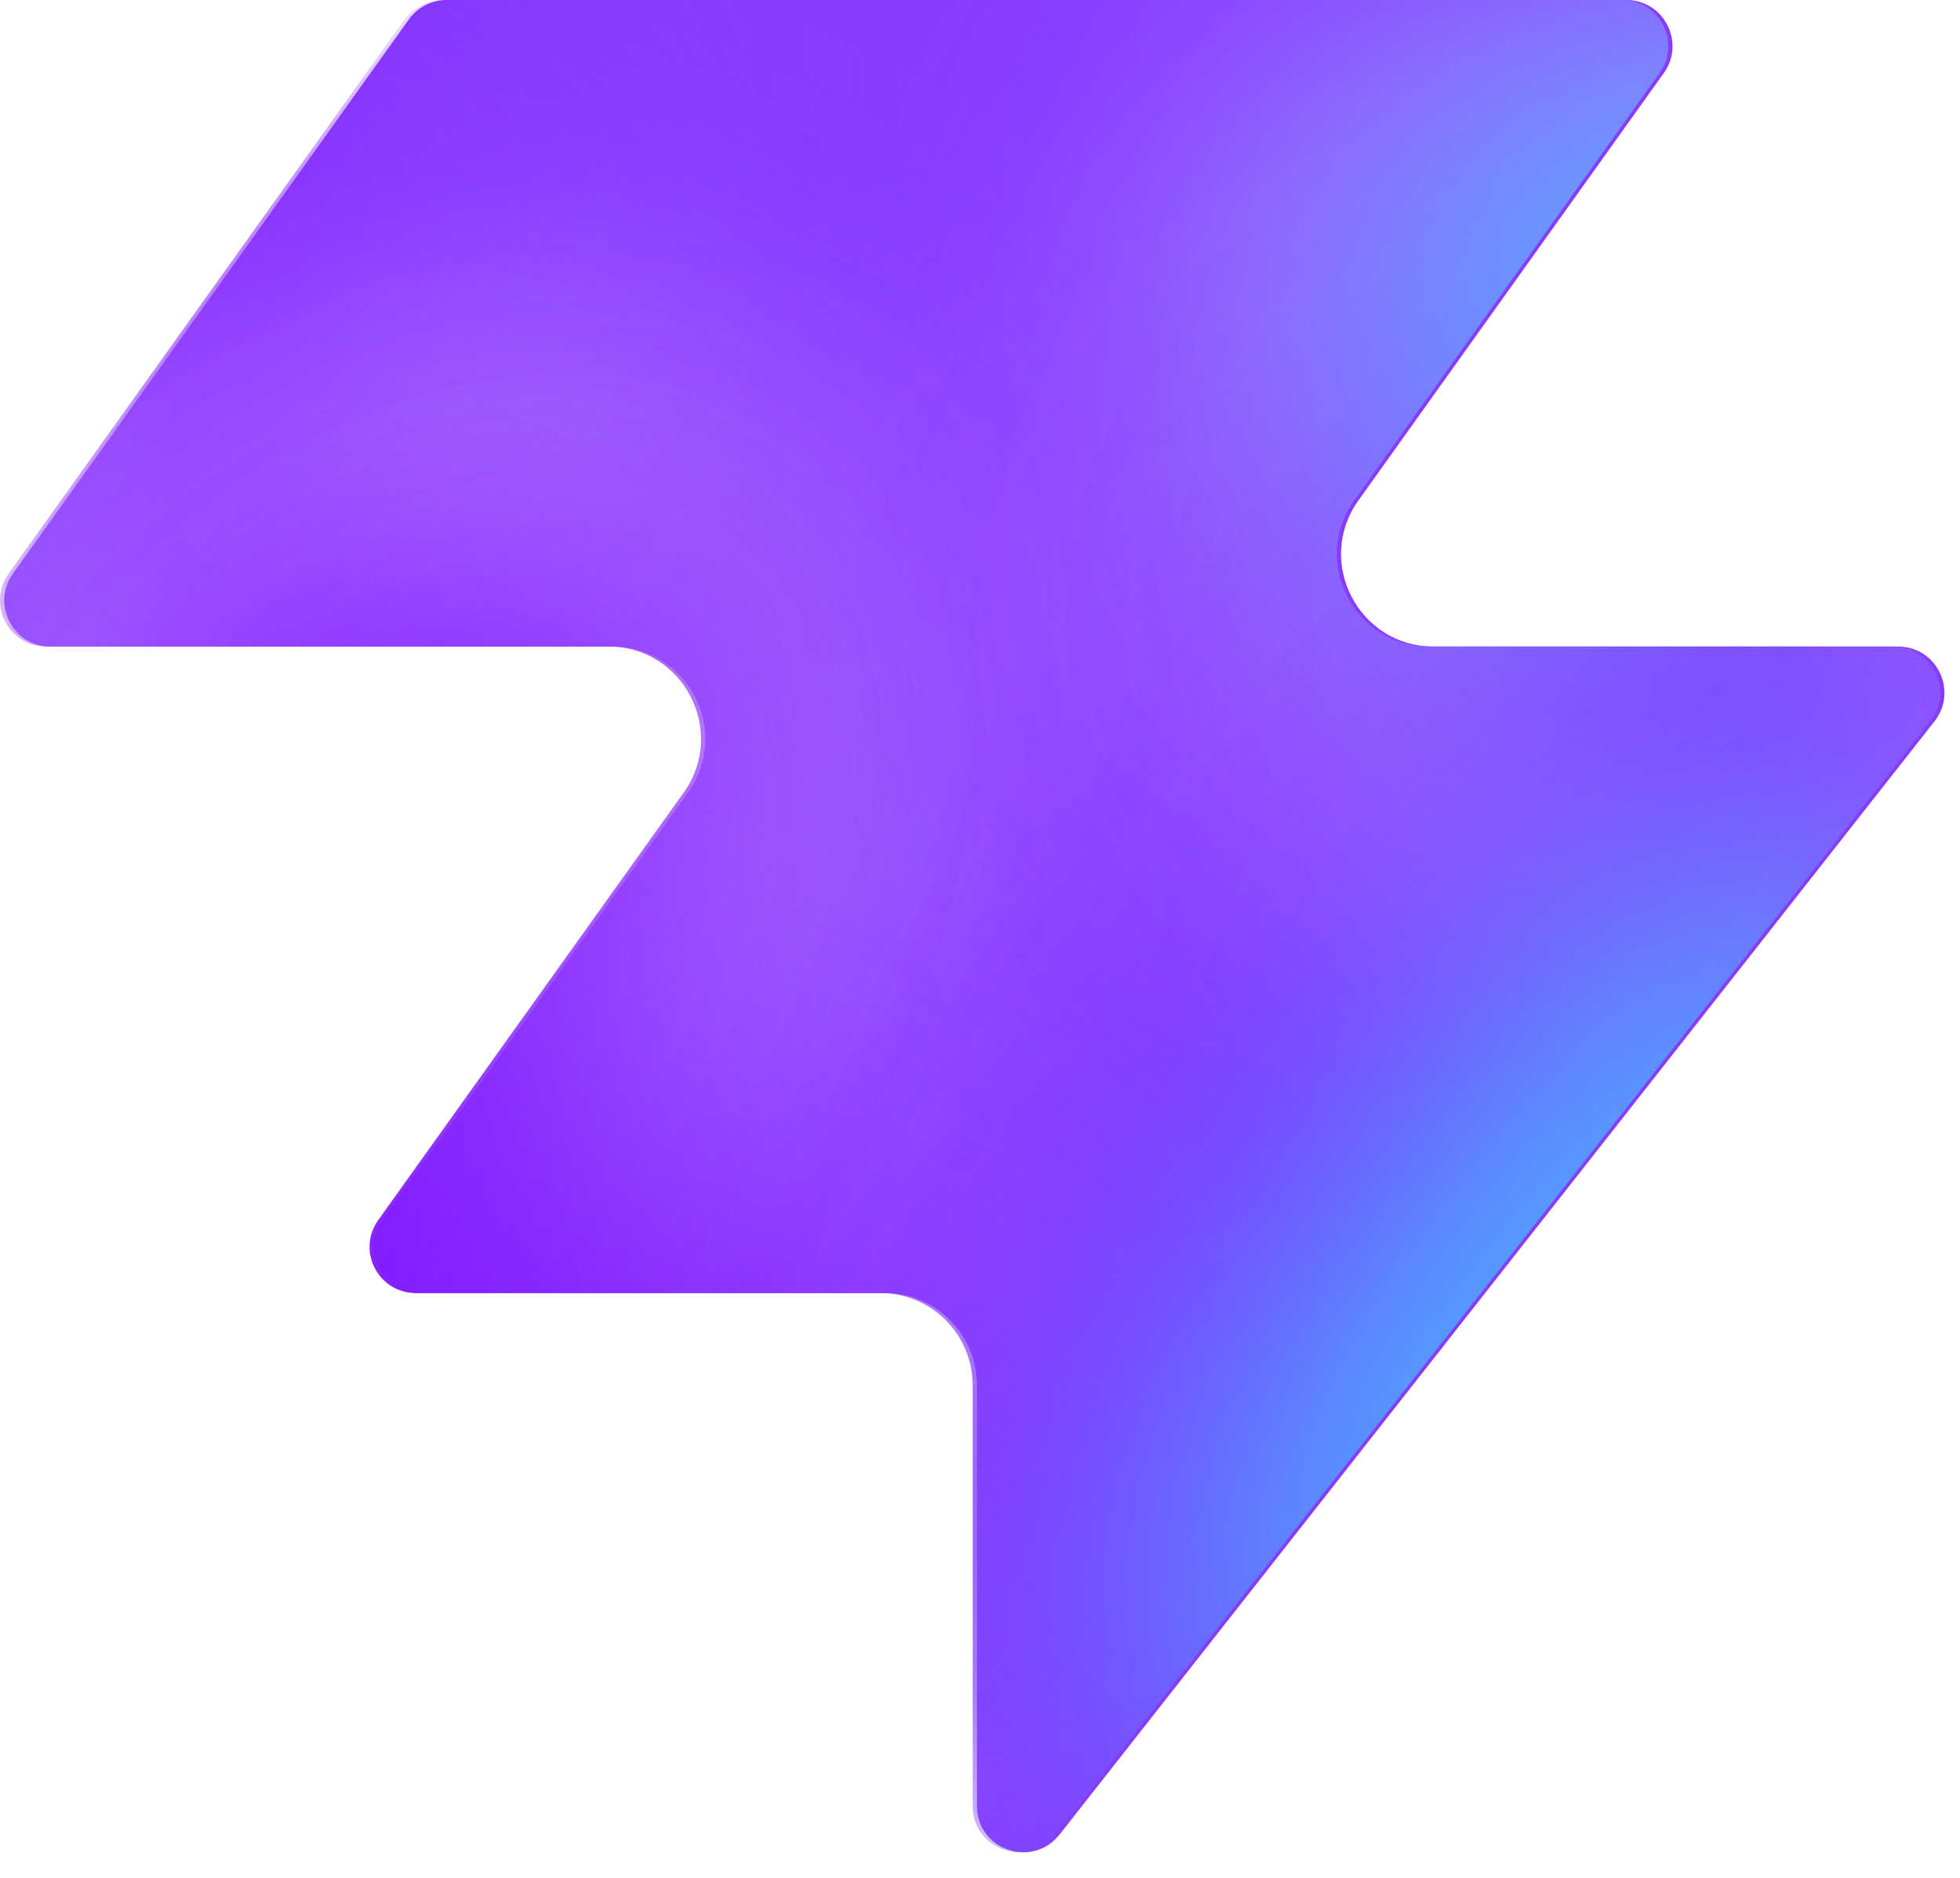
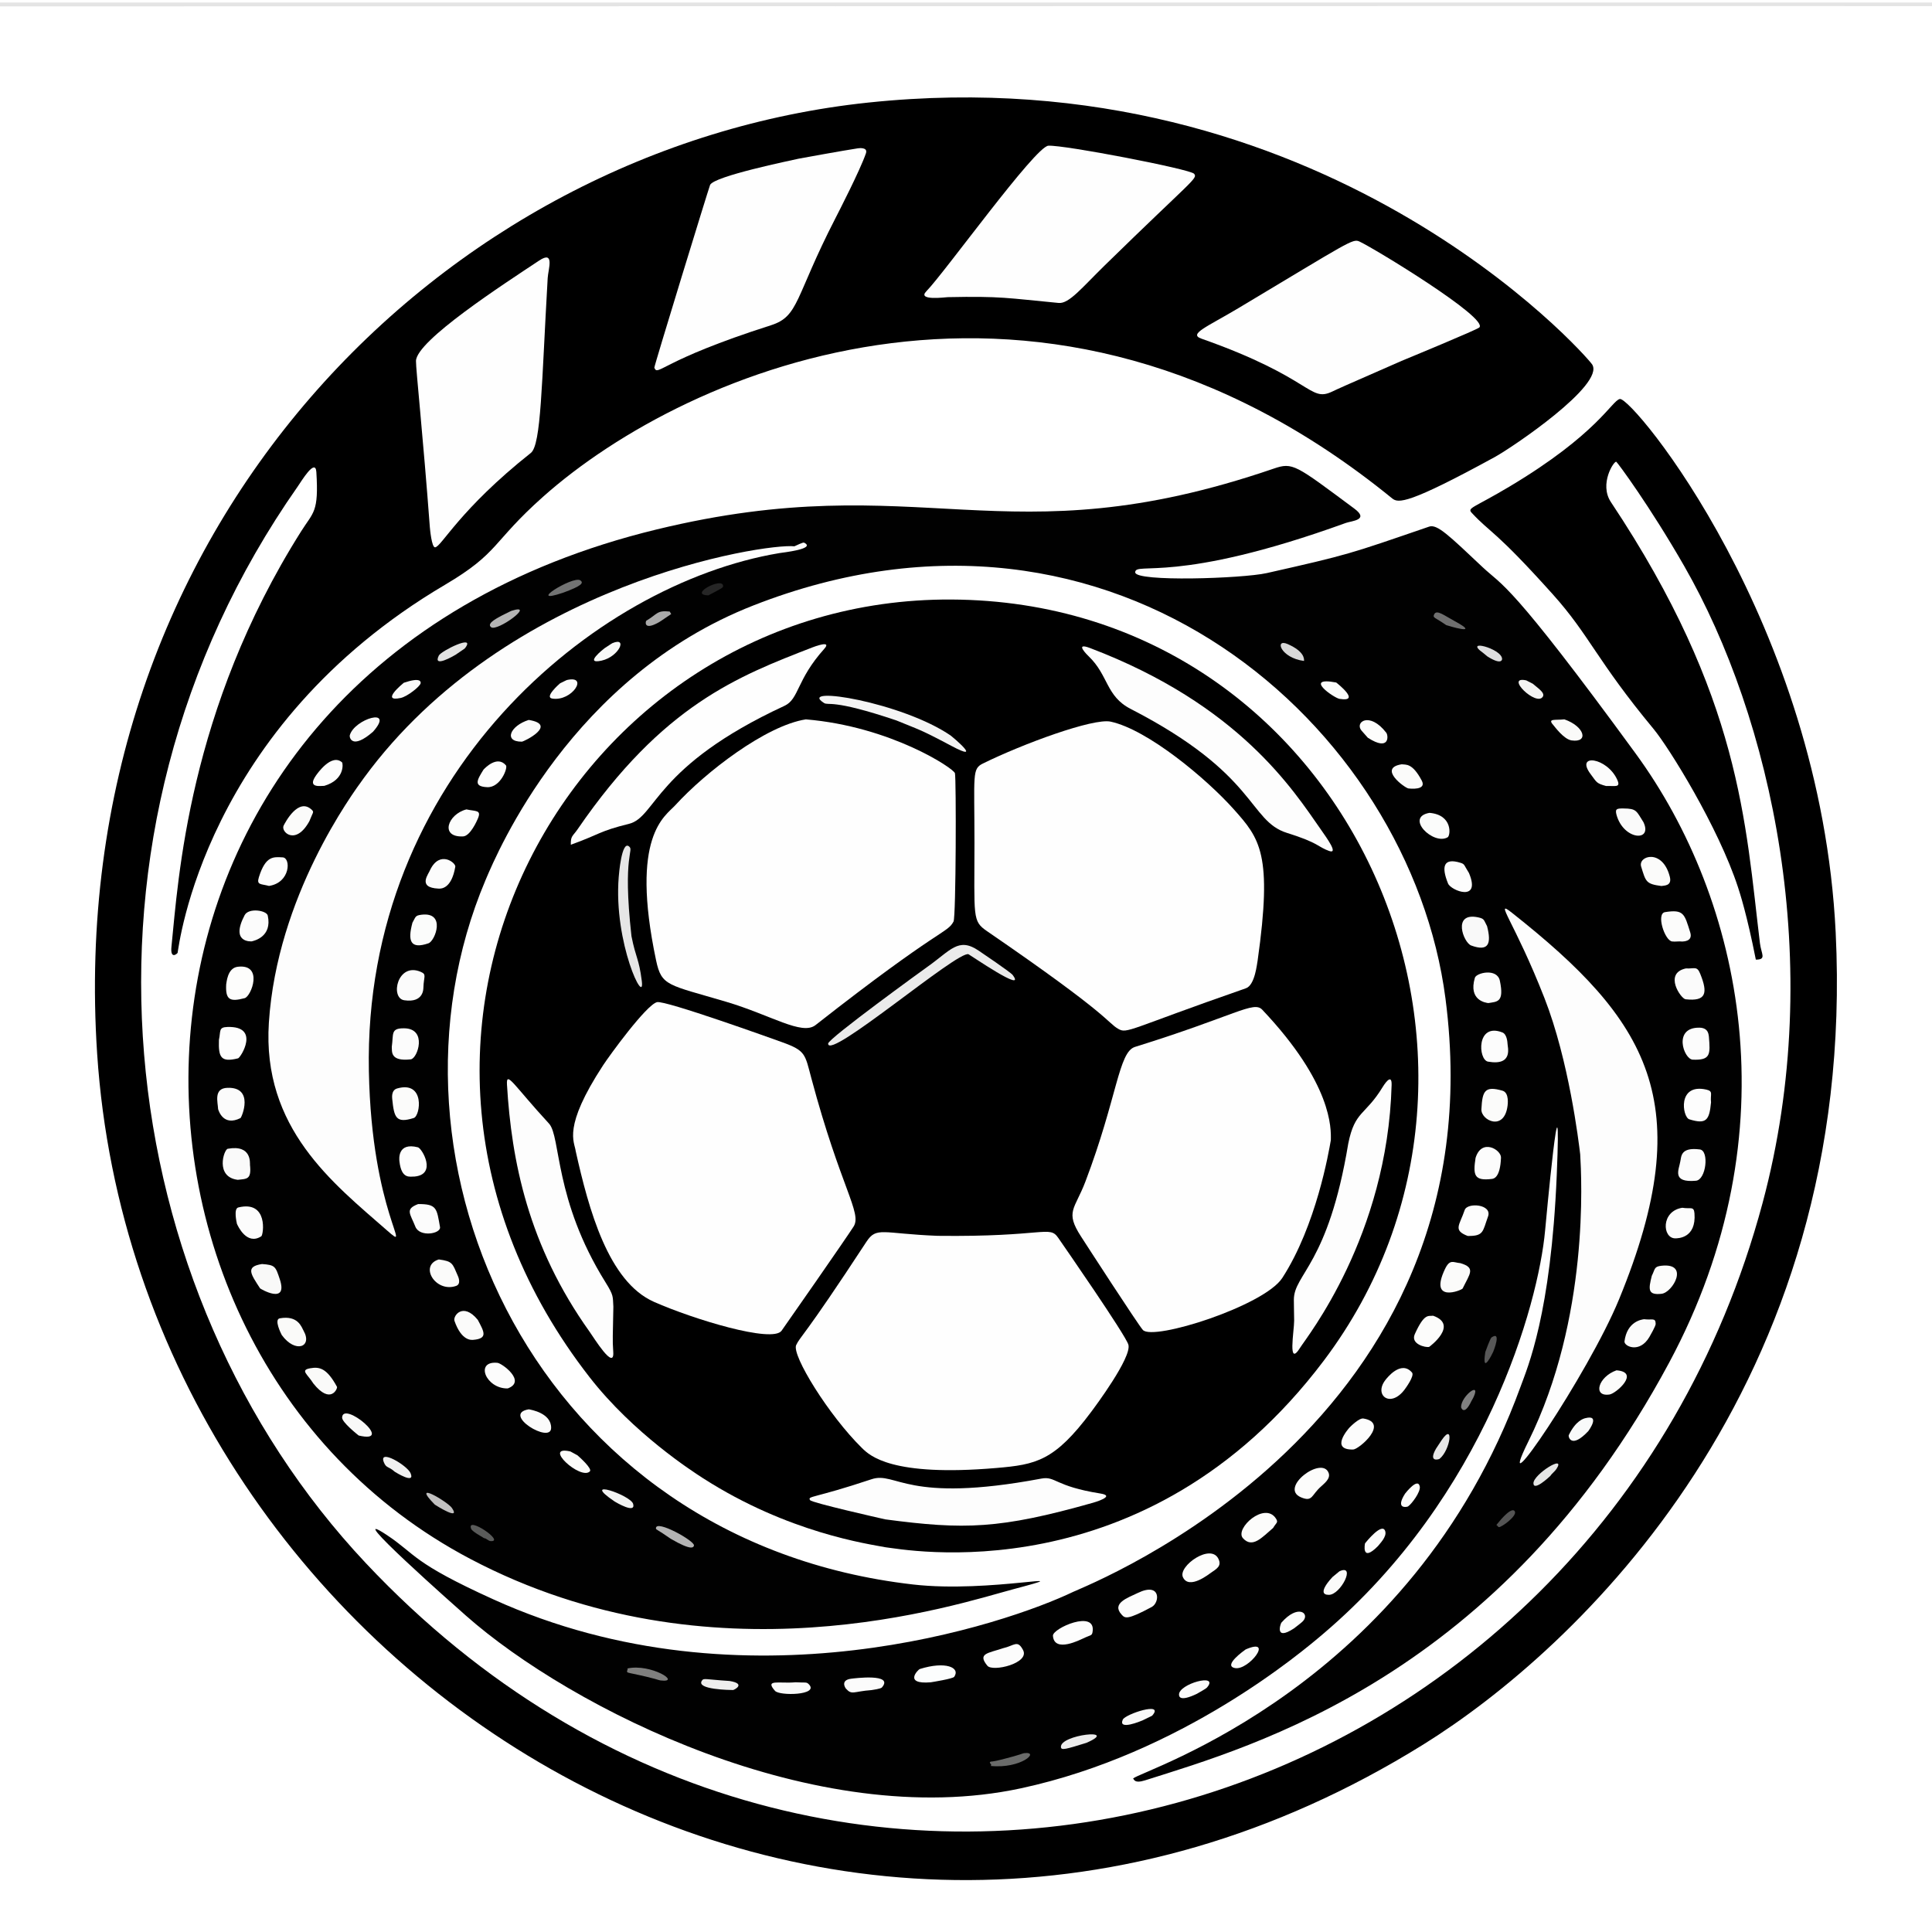
- <svg xmlns="http://www.w3.org/2000/svg" width="48" height="46" fill="none" viewBox="0 0 48 46">
-   <path fill="#863bff" d="M25.946 44.938c-.664.845-2.021.375-2.021-.698V33.937a2.26 2.26 0 0 0-2.262-2.262H10.287c-.92 0-1.456-1.04-.92-1.788l7.48-10.471c1.07-1.497 0-3.578-1.842-3.578H1.237c-.92 0-1.456-1.04-.92-1.788L10.013.474c.214-.297.556-.474.92-.474h28.894c.92 0 1.456 1.04.92 1.788l-7.48 10.471c-1.07 1.498 0 3.579 1.842 3.579h11.377c.943 0 1.473 1.088.89 1.83L25.947 44.94z" style="fill:#863bff;fill:color(display-p3 .525 .23 1);fill-opacity:1" />
-   <mask id="a" width="48" height="46" x="0" y="0" maskUnits="userSpaceOnUse" style="mask-type:alpha">
-     <path fill="#000" d="M25.842 44.938c-.664.844-2.021.375-2.021-.698V33.937a2.26 2.26 0 0 0-2.262-2.262H10.183c-.92 0-1.456-1.04-.92-1.788l7.48-10.471c1.07-1.498 0-3.579-1.842-3.579H1.133c-.92 0-1.456-1.04-.92-1.787L9.91.473c.214-.297.556-.474.92-.474h28.894c.92 0 1.456 1.04.92 1.788l-7.48 10.471c-1.07 1.498 0 3.578 1.842 3.578h11.377c.943 0 1.473 1.088.89 1.832L25.843 44.94z" style="fill:#000;fill-opacity:1" />
-   </mask>
-   <g mask="url(#a)">
-     <g filter="url(#b)">
-       <ellipse cx="5.508" cy="14.704" fill="#ede6ff" rx="5.508" ry="14.704" style="fill:#ede6ff;fill:color(display-p3 .927 .903 1);fill-opacity:1" transform="matrix(.00324 1 1 -.00324 -4.47 31.516)" />
-     </g>
-     <g filter="url(#c)">
-       <ellipse cx="10.399" cy="29.851" fill="#ede6ff" rx="10.399" ry="29.851" style="fill:#ede6ff;fill:color(display-p3 .927 .903 1);fill-opacity:1" transform="matrix(.00324 1 1 -.00324 -39.328 7.883)" />
-     </g>
-     <g filter="url(#d)">
-       <ellipse cx="5.508" cy="30.487" fill="#7e14ff" rx="5.508" ry="30.487" style="fill:#7e14ff;fill:color(display-p3 .492 .077 1);fill-opacity:1" transform="rotate(89.814 -25.913 -14.639)scale(1 -1)" />
-     </g>
-     <g filter="url(#e)">
-       <ellipse cx="5.508" cy="30.599" fill="#7e14ff" rx="5.508" ry="30.599" style="fill:#7e14ff;fill:color(display-p3 .492 .077 1);fill-opacity:1" transform="rotate(89.814 -32.644 -3.334)scale(1 -1)" />
-     </g>
-     <g filter="url(#f)">
-       <ellipse cx="5.508" cy="30.599" fill="#7e14ff" rx="5.508" ry="30.599" style="fill:#7e14ff;fill:color(display-p3 .492 .077 1);fill-opacity:1" transform="matrix(.00324 1 1 -.00324 -34.34 30.47)" />
-     </g>
-     <g filter="url(#g)">
-       <ellipse cx="14.072" cy="22.078" fill="#ede6ff" rx="14.072" ry="22.078" style="fill:#ede6ff;fill:color(display-p3 .927 .903 1);fill-opacity:1" transform="rotate(93.35 24.506 48.493)scale(-1 1)" />
-     </g>
-     <g filter="url(#h)">
-       <ellipse cx="3.47" cy="21.501" fill="#7e14ff" rx="3.47" ry="21.501" style="fill:#7e14ff;fill:color(display-p3 .492 .077 1);fill-opacity:1" transform="rotate(89.009 28.708 47.59)scale(-1 1)" />
-     </g>
-     <g filter="url(#i)">
-       <ellipse cx="3.47" cy="21.501" fill="#7e14ff" rx="3.47" ry="21.501" style="fill:#7e14ff;fill:color(display-p3 .492 .077 1);fill-opacity:1" transform="rotate(89.009 28.708 47.59)scale(-1 1)" />
-     </g>
-     <g filter="url(#j)">
-       <ellipse cx=".387" cy="8.972" fill="#7e14ff" rx="4.407" ry="29.108" style="fill:#7e14ff;fill:color(display-p3 .492 .077 1);fill-opacity:1" transform="rotate(39.51 .387 8.972)" />
-     </g>
-     <g filter="url(#k)">
-       <ellipse cx="47.523" cy="-6.092" fill="#7e14ff" rx="4.407" ry="29.108" style="fill:#7e14ff;fill:color(display-p3 .492 .077 1);fill-opacity:1" transform="rotate(37.892 47.523 -6.092)" />
-     </g>
-     <g filter="url(#l)">
-       <ellipse cx="41.412" cy="6.333" fill="#47bfff" rx="5.971" ry="9.665" style="fill:#47bfff;fill:color(display-p3 .28 .748 1);fill-opacity:1" transform="rotate(37.892 41.412 6.333)" />
-     </g>
-     <g filter="url(#m)">
-       <ellipse cx="-1.879" cy="38.332" fill="#7e14ff" rx="4.407" ry="29.108" style="fill:#7e14ff;fill:color(display-p3 .492 .077 1);fill-opacity:1" transform="rotate(37.892 -1.88 38.332)" />
-     </g>
-     <g filter="url(#n)">
-       <ellipse cx="-1.879" cy="38.332" fill="#7e14ff" rx="4.407" ry="29.108" style="fill:#7e14ff;fill:color(display-p3 .492 .077 1);fill-opacity:1" transform="rotate(37.892 -1.88 38.332)" />
-     </g>
-     <g filter="url(#o)">
-       <ellipse cx="35.651" cy="29.907" fill="#7e14ff" rx="4.407" ry="29.108" style="fill:#7e14ff;fill:color(display-p3 .492 .077 1);fill-opacity:1" transform="rotate(37.892 35.651 29.907)" />
-     </g>
-     <g filter="url(#p)">
-       <ellipse cx="38.418" cy="32.4" fill="#47bfff" rx="5.971" ry="15.297" style="fill:#47bfff;fill:color(display-p3 .28 .748 1);fill-opacity:1" transform="rotate(37.892 38.418 32.4)" />
-     </g>
+ <svg xmlns="http://www.w3.org/2000/svg" width="100%" height="100%" viewBox="0 0 768 768" version="1.1" xml:space="preserve" style="fill-rule:evenodd;clip-rule:evenodd;stroke-linejoin:round;stroke-miterlimit:2;">
+   <g id="Background" transform="matrix(1.376953,0,0,1.376953,-322,1)">
+     <path d="M560.957,512.709C563.779,510.194 641.139,486.493 672.818,399.609C674.853,394.028 681.589,378.686 683.269,338.534C684.863,300.447 680.026,353.242 679.907,354.545C677.962,375.781 662.742,431.103 615.862,470.937C609.883,476.018 575.119,505.557 528.512,515.558C469.35,528.254 398.647,492.456 368.348,465.683C366.394,463.957 331.521,433.141 345.527,442.421C353.987,448.027 352.645,450.275 376.268,460.991C449.071,494.017 524.802,467.889 543.656,458.836C548.196,456.656 667.14,410.591 651.148,287.548C640.958,209.147 555.868,133.119 451.332,174.065C398.888,194.606 377.493,245.137 374.041,253.291C339.547,334.761 388.497,444.235 497.477,456.706C519.782,459.258 548.062,452.295 526.313,458.09C510.1,462.411 439.371,486.092 369.6,449.31C252.839,387.755 254.168,193.181 423.408,152.122C500.001,133.54 523.473,161.298 601.525,134.572C607.114,132.658 607.735,133.422 624.834,146.104C629.292,149.41 624.003,149.657 622.409,150.235C573.2,168.065 561.558,161.277 561.577,164.506C561.593,167.313 592.549,166.299 599.551,164.721C623.401,159.348 623.322,159.237 646.432,151.304C648.755,150.506 652.182,153.886 661.917,163.059C667.567,168.383 669.506,166.784 706.056,216.823C736.89,259.035 751.457,326.011 715.735,392.627C667.057,483.405 595.445,503.397 564.446,513.238C561.237,514.257 561.249,512.892 560.957,512.709Z" style="fill:rgb(1,1,1);" />
+     <path d="M489.456,445.951C484.715,445.026 461.468,441.862 436.806,426.019C433.854,424.123 416.699,413.103 404.053,396.857C327.932,299.067 398.962,171.789 508.501,172.351C623.156,172.94 681.352,305.473 616.003,392.103C564.477,460.409 494.106,446.424 489.456,445.951Z" />
+     <path d="M740.744,276.313C738.19,263.371 736.143,257.096 735.61,255.463C729.911,237.999 715.65,215.057 711.216,209.711C694.745,189.85 692.748,182.676 682.121,170.837C665.326,152.127 664.25,153.277 658.737,147.341C657.346,145.844 659.128,146.009 669.638,139.737C695.067,124.562 699.189,114.899 701.488,114.46C705.065,113.777 759.445,179.115 763.798,268.483C770.208,400.065 688.436,475.738 644.745,502.903C471.753,610.462 273.607,480.688 261.896,303.471C251.847,151.413 362.063,41.765 484.544,28.882C615.725,15.084 691.948,102.05 693.502,104.498C697.219,110.351 670.463,128.439 665.356,131.233C640.426,144.871 637.514,144.588 635.77,143.167C535.391,61.346 432.28,105.619 390.646,142.667C375.708,155.96 378.109,158.776 362.287,168.114C292.56,209.265 285.44,272.926 285.126,274.34C285.082,274.538 282.945,276.486 283.351,272.524C285.332,253.183 288.164,204.337 320.775,152.68C324.344,147.026 325.896,147.214 325.179,135.553C324.921,131.368 320.804,138.291 319.811,139.708C248.959,240.766 265.815,372.232 339.461,450.538C474.094,593.69 694.399,526.622 742.694,346.559C761.309,277.152 745.062,206.27 720.086,162.72C710.168,145.426 700.805,132.768 700.46,132.586C699.814,132.245 695.423,138.989 698.911,144.228C736.491,200.672 737.717,236.903 741.931,271.57C742.314,274.721 743.93,276.307 740.744,276.313Z" />
+     <path d="M466.49,206.95C490.943,208.989 509.138,221.063 509.533,222.491C509.93,223.927 509.852,263.98 509.125,265.322C507.227,268.825 505.439,266.845 469.287,295.207C465.353,298.293 456.437,292.315 443.505,288.483C426.638,283.485 424.843,284.017 423.263,276.551C415.634,240.49 425.901,234.917 428.784,231.754C437.555,222.133 454.975,208.738 466.49,206.95Z" style="fill:rgb(254,254,254);" />
+     <path d="M596.918,276.576C596.733,277.391 596.181,283.662 593.534,284.582C559.517,296.412 559.288,297.84 556.62,296.265C553.37,294.347 554.644,292.674 518.787,268.089C514.49,265.143 515.169,264.203 515.169,242.5C515.17,222.834 514.428,221.261 517.605,219.694C529.151,213.998 549.506,206.524 554.482,207.604C565.249,209.941 582.181,224.116 590.034,232.912C597.591,241.377 601.267,245.81 596.918,276.576Z" style="fill:rgb(254,254,254);" />
+     <path d="M400.043,331.565C399.718,328.843 396.183,324.821 407.945,306.831C409.74,304.087 420.405,289.374 423.527,288.587C425.859,287.999 456.773,299.118 459.627,300.144C466.491,302.613 466.211,303.561 468.096,310.602C476.597,342.346 482.766,349.418 480.28,353.362C478.299,356.505 460.064,382.673 459.464,383.471C456.771,387.051 434.183,380.196 422.666,375.12C409.457,369.298 403.812,348.438 400.043,331.565Z" style="fill:rgb(254,254,254);" />
+     <path d="M504.512,356.048C535.534,356.416 536.756,352.889 539.339,356.613C541.021,359.04 558.781,384.656 559.603,387.464C560.659,391.076 549.964,405.401 548.905,406.819C538.27,421.063 533.003,422.088 521.466,423.074C491.209,425.661 484.925,419.496 482.686,417.299C473.152,407.946 462.331,390.468 463.701,387.58C464.936,384.977 465.78,385.56 483.955,357.799C486.908,353.289 488.444,355.414 504.512,356.048Z" style="fill:rgb(254,254,254);" />
+     <path d="M618.048,328.448C617.479,331.772 613.825,353.096 604.04,368.206C598.821,376.267 566.762,386.456 563.796,383.229C562.406,381.717 547.332,358.41 545.926,356.235C541.242,348.992 544.14,348.442 547.2,340.387C556.422,316.111 556.738,302.994 561.504,301.511C590.532,292.476 595.75,288.127 598.244,290.762C618.483,312.147 618.139,325.044 618.048,328.448Z" style="fill:rgb(254,254,254);" />
+     <path d="M463.186,156.987C465.727,155.789 465.871,155.866 466.088,155.983C469.404,157.766 459.789,158.792 458.857,158.948C405.308,167.911 338.692,223.44 340.34,308.502C341.142,349.885 353.452,361.382 345.529,354.445C330.023,340.87 309.485,324.989 311.471,294.498C313.844,258.059 335.341,228.724 338.926,223.832C380.255,167.435 454.735,156.066 463.186,156.987Z" style="fill:rgb(253,253,253);" />
+     <path d="M690.044,332.536C689.603,328.859 686.792,305.468 679.722,287.41C671.061,265.289 664.94,258.52 670.344,262.793C709.468,293.729 724.649,317.482 701.248,374.4C692.332,396.088 664.151,437.493 675.085,415.385C692.717,379.729 690.425,339.26 690.044,332.536Z" style="fill:rgb(253,253,253);" />
+     <path d="M357.941,151.466C356.006,125.463 353.898,105.816 353.94,103.484C354.046,97.596 379.309,81.265 389.498,74.496C394.081,71.451 392.11,77.006 391.964,79.532C390.187,110.265 390.096,127.657 387.096,130.036C366.509,146.362 361.3,157.138 359.455,157.283C358.465,157.36 357.983,151.945 357.941,151.466Z" style="fill:rgb(254,254,254);" />
+     <path d="M464.415,45.084C465.777,44.835 477.154,42.752 481.461,42.1C481.68,42.067 484.485,41.643 483.832,43.55C482.176,48.382 475.794,60.792 475.037,62.263C463.199,85.283 464.596,90.561 456.399,93.179C424.336,103.419 423.886,108.064 422.746,105.436C422.623,105.152 438.479,53.515 438.844,52.671C439.945,50.122 462.468,45.543 464.415,45.084Z" style="fill:rgb(254,254,254);" />
+     <path d="M507.485,85.06C506.644,85.102 498.54,86.15 501.268,83.373C506.518,78.029 532.679,41.599 536.493,41.342C540.882,41.045 577.485,48.1 578.573,49.438C579.704,50.827 578.278,50.957 552.827,75.841C546.19,82.329 542.475,87.02 539.482,86.735C524.634,85.323 522.859,84.74 507.485,85.06Z" style="fill:rgb(254,254,254);" />
+     <path d="M638.479,103.459C621.39,110.922 620.008,111.577 618.423,112.329C611.743,115.495 612.911,108.396 580.666,97.032C576.866,95.692 582.297,93.658 591.348,88.244C623.416,69.061 624.347,68.1 626.3,68.994C630.452,70.895 663.78,91.162 660.908,93.821C660.182,94.493 640.284,102.713 638.479,103.459Z" style="fill:rgb(254,254,254);" />
+     <path d="M1023.999,1.5C1007.533,0.608 234.583,1.296 8.5,1.095C7.944,1.095 2.016,1.089 1.566,1.554C0.746,2.4 0.857,553.457 1.5,558.999C1.388,558.512 0.112,559.486 0,558.999L0,6.5C0,4.333 -1.027,1.908 -0,0L999.5,0C1022.063,-0 1022.089,-0.441 1023.999,0C1024.486,0.112 1023.512,1.388 1023.999,1.5Z" style="fill:rgb(63,63,63);fill-opacity:0.14;" />
+     <path d="M398.641,243.141C398.577,240.523 399.167,240.764 400.651,238.601C425.196,202.83 446.87,194.513 468.405,186.166C468.66,186.067 474.205,183.917 471.799,186.597C463.713,195.606 464.587,201.064 460.308,203.047C422.733,220.458 423.313,235.177 415.409,237.118C406.734,239.248 407.082,240.115 398.641,243.141Z" style="fill:rgb(254,254,254);" />
+     <path d="M615.158,238.727C617.009,241.389 620.319,245.925 617.533,244.932C614.216,243.75 614.759,242.662 605.428,239.741C594.16,236.213 597.085,222.884 560.271,203.938C553.054,200.224 553.919,194.268 548.112,188.712C547.973,188.579 543.748,184.537 548.514,186.348C591.688,202.758 607.224,227.406 615.158,238.727Z" style="fill:rgb(253,253,253);" />
+     <path d="M410.924,376.512C410.789,385.63 410.627,385.524 410.892,389.585C411.258,395.174 405.21,385.349 404.098,383.793C386.28,358.858 381.521,334.304 380.212,312.438C379.957,308.176 382.159,312.601 392.34,323.64C395.807,327.4 393.746,345.554 408.625,369.417C411.11,373.403 410.721,373.524 410.924,376.512Z" style="fill:rgb(253,253,253);" />
+     <path d="M489.427,437.904C487.679,437.509 468.214,433.113 467.72,432.357C466.901,431.102 468.582,431.941 485.454,426.318C492.617,423.931 495.315,433.482 534.449,426.136C538.675,425.343 538.175,428.317 551.53,430.44C556.192,431.181 549.627,433.039 549.362,433.114C522.454,440.73 512.235,440.926 489.427,437.904Z" style="fill:rgb(253,253,253);" />
+     <path d="M623.077,329.433C624.999,319.843 627.97,321.398 633.037,313.054C633.146,312.875 635.704,308.663 635.6,312.475C634.404,356.217 611.061,385.328 609.23,388.283C605.485,394.328 607.476,383.474 607.462,380.5C607.453,378.498 607.373,376.497 607.376,374.495C607.39,367.014 617.28,364.434 623.077,329.433Z" style="fill:rgb(253,253,253);" />
+     <path d="M501.475,278.467C508.284,273.687 510.466,269.728 516.355,273.7C517.156,274.241 525.578,279.922 526.189,280.729C530.409,286.303 513.895,274.949 513.463,274.764C510.489,273.49 472.907,305.652 472.922,300.548C472.926,299.114 500.71,278.996 501.475,278.467Z" style="fill:rgb(235,235,235);" />
+     <path d="M492.603,207.249C473.648,200.865 473.117,203.124 471.673,202.185C463.806,197.077 494.361,201.99 508.374,211.672C508.565,211.804 518.116,219.72 508.462,214.581C499.203,209.654 499.14,209.953 492.603,207.249Z" style="fill:rgb(244,244,244);" />
+     <path d="M416.152,269.543C417.441,276.041 418.272,275.801 419.13,282.436C420.129,290.166 410.957,271.583 412.464,252.496C412.523,251.749 413.298,241.939 415.414,243.6C417.048,244.882 413.464,245.58 416.152,269.543Z" style="fill:rgb(230,230,230);" />
+     <path d="M297.055,299.456C297.619,296.877 296.904,295.829 299.524,295.751C309.116,295.467 303.306,304.625 302.582,304.807C297.615,306.052 296.871,304.525 297.055,299.456Z" style="fill:rgb(253,253,253);" />
+     <path d="M727.194,298.543C727.618,303.684 727.704,305.395 722.536,305.189C719.936,305.085 716.718,295.806 724.493,295.957C727.252,296.01 727.092,298.257 727.194,298.543Z" style="fill:rgb(252,252,252);" />
+     <path d="M299.15,283.434C299.275,283.029 299.444,278.731 302.487,278.37C309.988,277.48 306.416,286.922 304.481,287.435C300.178,288.577 298.909,287.902 299.15,283.434Z" style="fill:rgb(253,253,252);" />
+     <path d="M302.49,339.878C295.882,339.07 298.479,331.12 299.6,330.916C306.606,329.646 305.969,335.105 306.018,335.555C306.492,339.887 305.058,339.571 302.49,339.878Z" style="fill:rgb(250,250,250);" />
+     <path d="M296.815,319.46C296.725,317.431 295.462,313.461 299.491,313.319C307.341,313.043 303.643,321.87 303.264,322.059C298.355,324.508 296.977,319.992 296.815,319.46Z" style="fill:rgb(251,251,251);" />
+     <path d="M727.812,317.514C727.32,322.663 726.474,323.941 721.534,322.41C719.539,321.792 718.029,311.966 726.411,313.824C728.567,314.302 727.533,315.131 727.812,317.514Z" style="fill:rgb(253,253,253);" />
+     <path d="M718.939,334.578C719.271,333.246 718.904,330.377 724.584,331.109C727.34,331.465 726.387,339.885 723.449,340.145C716.377,340.772 718.548,336.96 718.939,334.578Z" style="fill:rgb(252,252,252);" />
+     <path d="M720.535,278.853C723.079,278.979 723.749,278.067 724.697,280.415C726.946,285.983 726.43,288.429 720.454,287.753C719.108,287.601 714.062,280.258 720.535,278.853Z" style="fill:rgb(251,251,251);" />
+     <path d="M347.079,316.515C347.094,316.369 346.676,314.021 348.501,313.502C356.643,311.182 355.21,321.432 353.308,322.032C348.135,323.664 347.627,321.875 347.079,316.515Z" style="fill:rgb(251,251,250);" />
+     <path d="M346.953,301.515C347.488,297.697 346.583,296.111 350.494,296.136C357.325,296.181 354.41,304.871 352.44,305.096C346.368,305.789 347.065,302.746 346.953,301.515Z" style="fill:rgb(252,252,252);" />
+     <path d="M669.055,300.532C669.049,301.45 670.853,307.055 663.43,305.761C660.544,305.258 660.016,294.376 667.577,297.331C668.99,297.883 669.045,300.477 669.055,300.532Z" style="fill:rgb(252,252,252);" />
+     <path d="M302.253,352.59C302.167,352.219 301.234,348.2 302.642,347.856C311.362,345.721 309.918,355.772 309.285,356.181C305.073,358.903 302.511,353.166 302.253,352.59Z" style="fill:rgb(252,252,252);" />
+     <path d="M659.833,333.557C661.597,327.791 667.26,331.204 667.174,333.479C666.955,339.329 665.047,339.561 664.515,339.625C659.466,340.237 659.055,338.594 659.833,333.557Z" style="fill:rgb(252,252,252);" />
+     <path d="M663.514,288.853C662.858,288.773 657.693,288.14 659.634,281.553C660.063,280.096 666.066,278.684 666.848,282.413C668.159,288.67 666.096,288.425 663.514,288.853Z" style="fill:rgb(252,252,252);" />
+     <path d="M719.48,271.088C718.517,270.96 717.529,271.193 716.566,271.064C714.422,270.778 711.917,263.018 714.528,262.599C719.989,261.724 720.132,263.16 721.799,268.423C722.673,271.184 719.627,271.049 719.48,271.088Z" style="fill:rgb(252,252,251);" />
+     <path d="M669.076,318.471C668.126,326.027 661.35,322.705 661.517,319.5C661.791,314.203 662.502,312.684 667.603,314.147C669.667,314.739 669.072,318.397 669.076,318.471Z" style="fill:rgb(251,251,250);" />
+     <path d="M719.514,347.947C721.868,348.353 722.864,347.408 723.031,349.545C723.595,356.768 718.216,356.775 717.487,356.776C713.72,356.781 713.298,348.914 719.514,347.947Z" style="fill:rgb(252,252,252);" />
+     <path d="M583.398,453.35C583.104,453.522 577.098,458.408 575.345,454.585C573.885,451.401 583.545,444.585 585.659,449.422C586.518,451.385 585.177,452.128 583.398,453.35Z" style="fill:rgb(253,253,252);" />
+     <path d="M657.562,356.085C653.235,354.419 655.217,352.999 656.696,348.594C657.449,346.351 664.718,346.906 663.429,350.475C661.851,354.842 662.228,356.143 657.562,356.085Z" style="fill:rgb(253,253,253);" />
+     <path d="M562.311,459.153C569.004,455.913 568.75,461.904 566.343,463.196C559.134,467.067 558.626,466.461 557.639,465.382C554.658,462.118 559.463,460.524 562.311,459.153Z" style="fill:rgb(252,252,252);" />
+     <path d="M306.494,271.038C306.427,271.03 300.246,271.556 304.47,263.481C305.627,261.269 310.821,262.083 311.151,263.599C312.485,269.727 307.18,270.888 306.494,271.038Z" style="fill:rgb(252,252,252);" />
+     <path d="M353.524,338.932C352.287,338.881 349.771,339.86 349.162,334.545C349.101,334.012 348.523,328.968 354.502,330.492C355.688,330.794 360.056,338.331 353.524,338.932Z" style="fill:rgb(253,253,253);" />
+     <path d="M356.082,284.426C356.053,284.513 356.292,288.874 350.568,288.043C346.361,287.432 348.602,276.929 355.338,279.847C357.096,280.608 356.167,281.174 356.082,284.426Z" style="fill:rgb(251,251,251);" />
+     <path d="M354.549,346.881C359.995,346.825 359.932,348.168 360.872,353.498C361.218,355.458 355,356.537 353.76,353.4C352.265,349.62 350.698,348.361 354.549,346.881Z" style="fill:rgb(252,252,252);" />
+     <path d="M601.389,440.381C598.237,443.059 595.431,446.389 592.684,443.347C590.204,440.601 598.977,432.628 602.21,437.673C602.973,438.862 602.268,438.865 601.389,440.381Z" style="fill:rgb(252,252,251);" />
+     <path d="M655.431,363.93C659.968,365.261 658.194,366.956 656.1,371.257C655.866,371.737 646.279,375.647 650.97,365.71C652.428,362.621 653.378,363.765 655.431,363.93Z" style="fill:rgb(251,251,250);" />
+     <path d="M663.152,266.645C664.494,271.806 663.532,274.054 658.567,272.232C656.33,271.411 653.009,262.509 660.572,264.103C662.472,264.504 662.192,264.908 663.152,266.645Z" style="fill:rgb(249,249,249);" />
+     <path d="M352.916,265.653C353.889,263.977 353.637,263.587 355.485,263.352C362.676,262.44 359.5,270.923 357.539,271.599C352.35,273.386 351.482,270.987 352.916,265.653Z" style="fill:rgb(251,252,251);" />
+     <path d="M623.415,411.42C623.686,411.145 626.207,408.582 627.451,408.787C635.078,410.044 626.159,417.699 624.505,417.738C617.714,417.895 623.077,411.805 623.415,411.42Z" style="fill:rgb(252,252,252);" />
+     <path d="M615.33,428.316C612.37,430.866 612.852,432.959 609.472,431.554C602.923,428.832 615.572,419.351 617.432,424.536C618.042,426.237 615.913,427.71 615.33,428.316Z" style="fill:rgb(252,252,251);" />
+     <path d="M647.582,379.115C655.075,381.757 646.509,388.091 646.434,388.111C645.434,388.379 640.982,387.318 642.298,384.412C645.061,378.304 646.177,379.299 647.582,379.115Z" style="fill:rgb(252,252,251);" />
+     <path d="M546.432,472.334C545.971,472.506 538.177,476.629 537.826,471.509C537.678,469.349 550.401,463.747 549.259,470.434C549.064,471.578 548.69,471.231 546.432,472.334Z" style="fill:rgb(253,253,253);" />
+     <path d="M639.368,400.398C635.314,405.866 630.403,402.111 633.778,397.702C634.168,397.193 638.293,391.802 641.485,395.512C642.288,396.446 639.622,400.055 639.368,400.398Z" style="fill:rgb(252,252,252);" />
+     <path d="M657.93,251.309C661.526,259.855 652.717,256.387 651.886,254.333C649.917,249.461 650.524,246.793 655.542,248.374C656.761,248.758 656.495,249.061 657.93,251.309Z" style="fill:rgb(253,253,253);" />
+     <path d="M358.068,250.321C360.876,244.675 365.477,248.393 365.292,249.482C364.192,255.966 361.126,255.838 360.49,255.811C354.107,255.545 357.691,251.5 358.068,250.321Z" style="fill:rgb(252,252,252);" />
+     <path d="M523.383,475.11C526.74,474.34 527.587,472.574 529.199,475.633C531.21,479.45 520.424,482.015 518.901,480.164C515.975,476.607 519.019,476.576 523.383,475.11Z" style="fill:rgb(252,252,252);" />
+     <path d="M309.489,364.19C313.29,364.45 313.394,364.917 314.59,368.47C317.175,376.148 309.024,371.353 308.932,371.212C306.262,367.103 304.622,364.926 309.489,364.19Z" style="fill:rgb(249,249,248);" />
+     <path d="M713.473,255.057C709.002,254.468 708.984,253.817 707.636,249.456C706.662,246.303 713.836,244.161 715.915,252.396C716.609,255.146 714.135,254.898 713.473,255.057Z" style="fill:rgb(251,251,250);" />
+     <path d="M311.509,255.034C309.122,254.398 307.867,254.834 308.586,252.521C310.543,246.222 312.886,246.664 315.464,246.791C317.845,246.909 317.746,254.085 311.509,255.034Z" style="fill:rgb(253,253,253);" />
+     <path d="M710.715,367.581C711.723,365.572 711.319,364.919 713.529,364.681C721.685,363.803 716.747,372.434 713.527,372.784C709.5,373.221 709.726,371.487 710.715,367.581Z" style="fill:rgb(252,252,251);" />
+     <path d="M360.534,362.867C364.569,363.402 364.461,364.007 366.06,367.686C366.152,367.898 367.057,369.981 365.507,370.516C359.607,372.552 354.737,364.619 360.534,362.867Z" style="fill:rgb(251,251,250);" />
+     <path d="M371.791,380.318C373.626,383.777 374.77,385.706 370.481,386.077C369.867,386.13 367.07,386.371 365.054,380.608C364.551,379.17 367.516,375.076 371.791,380.318Z" style="fill:rgb(251,251,250);" />
+     <path d="M708.497,380.119C710.835,380.429 711.8,379.576 711.831,381.484C711.841,382.11 710.198,384.937 710.031,385.224C707.187,390.118 702.645,387.912 702.824,386.515C703.564,380.741 707.819,380.205 708.497,380.119Z" style="fill:rgb(251,251,251);" />
+     <path d="M368.504,232.941C371.258,233.547 372.893,233.041 371.803,235.597C371.593,236.09 369.649,240.651 367.521,240.743C360.716,241.039 363.135,234.307 368.504,232.941Z" style="fill:rgb(252,253,252);" />
+     <path d="M315.187,384.673C315.011,384.328 312.88,380.176 314.622,379.863C319.916,378.911 320.916,382.422 321.514,383.492C324.119,388.151 319.098,390.067 315.187,384.673Z" style="fill:rgb(250,250,249);" />
+     <path d="M646.526,233.938C653.298,234.516 652.614,240.495 651.78,240.988C647.685,243.413 639.282,235.204 646.526,233.938Z" style="fill:rgb(251,252,251);" />
+     <path d="M502.562,484.94C494.494,485.611 498.977,481.237 499.358,481.116C506.839,478.751 511.188,480.694 509.318,483.362C508.929,483.917 503.11,484.852 502.562,484.94Z" style="fill:rgb(252,253,253);" />
+     <path d="M708.296,236.617C711.064,242.413 702.532,241.83 700.521,234.495C700.031,232.706 700.722,232.663 702.515,232.671C706.351,232.686 706.243,233.389 708.296,236.617Z" style="fill:rgb(250,250,250);" />
+     <path d="M323.176,236.316C319.213,243.58 314.821,239.409 315.737,237.606C316.076,236.94 320.013,229.196 323.944,233.143C324.559,233.761 324.141,233.843 323.176,236.316Z" style="fill:rgb(251,251,250);" />
+     <path d="M380.43,400.105C374.117,400.242 370.79,392.048 377.477,392.713C378.744,392.839 385.931,398.061 380.43,400.105Z" style="fill:rgb(252,252,252);" />
+     <path d="M638.516,219.918C639.714,220.093 641.549,219.449 644.288,224.598C645.843,227.521 640.812,226.936 640.457,226.895C639.459,226.779 631.491,221.003 638.516,219.918Z" style="fill:rgb(251,251,250);" />
+     <path d="M697.518,226.19C694.638,225.409 694.836,225.114 693.083,222.8C688.413,216.638 697.87,217.897 700.757,224.427C701.8,226.785 700.05,226.078 697.518,226.19Z" style="fill:rgb(252,252,252);" />
+     <path d="M373.435,221.457C373.795,221.071 377.379,217.233 379.914,220.225C380.516,220.936 378.325,226.704 374.499,226.525C370.354,226.331 371.648,224.365 373.435,221.457Z" style="fill:rgb(253,253,253);" />
+     <path d="M324.294,398.65C322.653,395.993 320.372,394.812 323.419,394.28C325.994,393.831 328.144,394.119 331.141,399.648C331.359,400.051 329.343,404.975 324.294,398.65Z" style="fill:rgb(250,250,249);" />
+     <path d="M327.477,226.142C326.561,226.107 322.455,226.931 325.034,223.209C325.42,222.651 329.568,216.664 332.602,219.37C332.866,219.607 333.455,224.371 327.477,226.142Z" style="fill:rgb(253,253,253);" />
+     <path d="M485.478,487.187C480.199,487.57 479.821,488.701 478.099,486.806C477.747,486.418 476.517,484.304 479.555,483.907C480.288,483.812 492.085,482.272 488.437,486.443C488.11,486.816 485.72,487.153 485.478,487.187Z" style="fill:rgb(251,251,251);" />
+     <path d="M700.514,394.874C707.455,395.401 700.406,401.552 698.547,401.846C693.568,402.634 695.189,396.758 700.514,394.874Z" style="fill:rgb(252,252,251);" />
+     <path d="M386.491,406.134C387.155,406.245 393.027,407.225 392.957,411.524C392.88,416.262 378.486,407.488 386.491,406.134Z" style="fill:rgb(251,251,251);" />
+     <path d="M386.481,207.114C395.011,208.48 385.103,213.385 384.497,213.388C379.154,213.416 381.108,208.809 386.481,207.114Z" style="fill:rgb(252,252,252);" />
+     <path d="M628.737,212.259C628.145,211.559 627.506,210.9 626.914,210.201C624.84,207.754 629.23,204.56 634.061,210.815C634.678,211.614 635.089,216.334 628.737,212.259Z" style="fill:rgb(253,253,252);" />
+     <path d="M685.473,206.945C691.354,208.989 692.583,213.749 687.552,213.026C685.294,212.702 682.596,208.942 682.276,208.589C680.483,206.613 682.821,207.24 685.473,206.945Z" style="fill:rgb(250,250,249);" />
+     <path d="M341.531,210.529C335.392,215.845 334.683,212.089 334.824,211.564C336.099,206.84 347.994,203.243 341.531,210.529Z" style="fill:rgb(250,250,250);" />
+     <path d="M337.398,413.694C336.956,413.343 332.562,409.856 332.615,408.512C332.81,403.464 348.131,416.255 337.398,413.694Z" style="fill:rgb(249,249,248);" />
+     <path d="M463.503,484.934C466.482,485.121 466.638,484.73 467.419,485.573C470.3,488.683 458.916,488.915 457.593,487.418C454.499,483.918 458.795,485.374 463.503,484.934Z" style="fill:rgb(249,250,250);" />
+     <path d="M400.568,419.416C400.92,419.725 404.937,423.252 404.134,424.056C401.474,426.719 390.22,416.382 398.537,418.307C398.537,418.307 400.406,419.327 400.568,419.416Z" style="fill:rgb(252,252,250);" />
+     <path d="M395.532,196.544C397.37,195.657 397.345,195.625 397.517,195.586C403.895,194.123 399.012,201.862 393.279,200.946C390.926,200.57 395.234,196.805 395.532,196.544Z" style="fill:rgb(251,251,251);" />
+     <path d="M607.408,469.38C601.689,473.131 603.562,467.969 603.773,467.729C608.533,462.304 611.968,464.986 610.102,467.17C609.921,467.382 609.677,467.666 607.408,469.38Z" style="fill:rgb(252,253,252);" />
+     <path d="M593.469,475.448C601.8,471.839 594.334,481.571 590.393,480.835C586.783,480.16 593.063,475.734 593.469,475.448Z" style="fill:rgb(251,252,251);" />
+     <path d="M692.39,412.412C687.417,417.702 686.539,414.002 686.74,413.586C688.769,409.386 691.007,408.818 691.539,408.683C695.921,407.572 692.57,412.164 692.39,412.412Z" style="fill:rgb(249,250,250);" />
+     <path d="M618.538,454.54C620.477,452.972 620.435,452.933 620.632,452.847C625.35,450.775 620.905,459.68 617.491,459.695C613.619,459.712 618.248,454.845 618.538,454.54Z" style="fill:rgb(251,251,250);" />
+     <path d="M579.367,488.27C574.333,490.684 574.244,488.946 574.223,488.535C574.062,485.388 585.877,482.185 582.348,486.388C582.167,486.604 582.042,486.753 579.367,488.27Z" style="fill:rgb(251,251,251);" />
+     <path d="M619.596,196.306C619.9,196.544 626.933,202.063 620.57,201.033C618.941,200.769 609.925,194.5 619.596,196.306Z" style="fill:rgb(251,252,251);" />
+     <path d="M350.426,196.38C355.276,194.741 355.318,196.089 355.29,196.477C355.224,197.382 351.432,200.367 349.539,200.769C343.503,202.053 350.149,196.607 350.426,196.38Z" style="fill:rgb(251,251,251);" />
+     <path d="M444.493,484.562C449.424,485.378 445.709,487.174 445.486,487.172C444.733,487.165 434.73,487.077 436.471,484.478C437.033,483.639 437.293,484.099 444.493,484.562Z" style="fill:rgb(239,239,238);" />
+     <path d="M427.493,443.513C423.493,440.706 423.23,440.927 423.213,440.509C423.097,437.792 434.503,444.159 434.193,445.452C434.063,445.995 433.575,447.053 427.493,443.513Z" style="fill:rgb(180,180,180);" />
+     <path d="M563.69,495.941C563.269,496.118 556.564,498.942 557.984,495.725C558.695,494.116 570.099,490.378 566.521,494.517C566.355,494.709 566.311,494.623 563.69,495.941Z" style="fill:rgb(249,249,249);" />
+     <path d="M631.647,445.629C626.761,450.537 627.894,444.854 627.934,444.804C628.274,444.382 632.94,438.574 633.763,441.345C634.236,442.937 632.218,444.873 631.647,445.629Z" style="fill:rgb(252,252,252);" />
+     <path d="M414.973,480.952C421.73,479.441 430.848,485.185 424.509,484.402C423.785,484.313 423.889,483.993 415.648,482.268C415.012,482.135 414.973,482.059 414.946,482.006C414.667,481.463 415.235,481.464 414.973,480.952Z" style="fill:rgb(127,127,126);" />
+     <path d="M547.478,502.423C541.416,504.311 540.238,504.621 540.135,503.669C539.739,500.024 557.338,498.154 547.478,502.423Z" style="fill:rgb(236,236,236);" />
+     <path d="M347.796,424.147C345.992,422.511 345.369,423.202 344.656,421.403C343.054,417.359 351.385,422.298 352.366,424.549C353.832,427.914 348.107,424.342 347.796,424.147Z" style="fill:rgb(240,240,240);" />
+     <path d="M519.818,509.08C520.508,508.695 519.141,508.234 519.787,507.873C520.029,507.738 520.033,508.004 523.186,507.197C529.032,505.7 528.964,505.468 529.484,505.403C534.289,504.798 528.544,510.003 519.818,509.08Z" style="fill:rgb(106,107,106);" />
+     <path d="M411.312,432.762C400.974,425.792 415.945,430.877 416.636,433.443C417.439,436.427 411.68,432.982 411.312,432.762Z" style="fill:rgb(242,243,242);" />
+     <path d="M639.475,430.482C639.708,430.184 643.207,425.716 643.727,428.419C644.021,429.948 641.396,433.473 640.324,434.176C640.071,434.342 636.545,435.101 639.475,430.482Z" style="fill:rgb(253,253,252);" />
+     <path d="M408.412,186.387C410.481,185.048 410.451,185.023 410.647,184.941C415.167,183.042 412.544,188.885 407.495,189.998C402.258,191.151 408.176,186.569 408.412,186.387Z" style="fill:rgb(248,249,248);" />
+     <path d="M676.371,196.67C677.695,197.85 679.924,199.222 679.276,200.359C677.503,203.472 668.048,194.29 674.469,195.695C674.469,195.695 676.219,196.592 676.371,196.67Z" style="fill:rgb(243,243,242);" />
+     <path d="M365.357,188.309C365.025,188.506 358.659,192.281 360.535,188.525C361.199,187.194 371.189,182.252 368.178,186.289C368.012,186.511 367.986,186.547 365.357,188.309Z" style="fill:rgb(227,227,226);" />
+     <path d="M681.383,425.393C681.075,425.682 676.599,429.883 676.544,427.498C676.484,424.91 686.099,418.925 683.181,423.357C682.683,424.113 681.881,424.637 681.383,425.393Z" style="fill:rgb(229,230,229);" />
+     <path d="M378.737,176.966C381.315,175.708 381.285,175.683 381.521,175.607C388.808,173.283 377.365,181.746 375.612,180.336C374.119,179.136 378.073,177.397 378.737,176.966Z" style="fill:rgb(180,180,180);" />
+     <path d="M610.31,190.088C603.493,189.201 601.72,183.501 605.597,185.212C610.5,187.376 610.348,189.547 610.31,190.088Z" style="fill:rgb(216,216,216);" />
+     <path d="M648.433,417.463C649.278,416.184 649.209,416.251 650.035,415.041C653.645,409.747 652.592,417.849 649.445,420.424C649.251,420.583 646.072,421.559 648.433,417.463Z" style="fill:rgb(232,232,232);" />
+     <path d="M396.444,170.374C385.295,174.138 399.246,165.445 401.336,166.795C402.515,167.557 401.697,168.452 396.444,170.374Z" style="fill:rgb(114,115,115);" />
+     <path d="M359.382,433.654C352.162,426.313 363.108,432.836 364.321,434.614C366.96,438.482 359.722,433.87 359.382,433.654Z" style="fill:rgb(194,193,193);" />
+     <path d="M663.26,188.789C662.853,188.501 662.513,188.125 662.106,187.837C656.03,183.535 667.421,186.466 667.493,189.5C667.501,189.843 667.184,191.268 663.26,188.789Z" style="fill:rgb(222,222,223);" />
+     <path d="M427.19,175.821L427.618,176.543C424.439,178.676 424.509,178.714 423.394,179.276C419.605,181.187 420.229,178.579 420.441,178.456C423.71,176.551 423.4,175.422 427.19,175.821Z" style="fill:rgb(170,170,170);" />
+     <path d="M651.355,179.736C648.16,177.491 647.354,177.702 647.9,176.598C648.603,175.177 650.865,177.001 653.54,178.438C662.126,183.05 651.537,179.826 651.355,179.736Z" style="fill:rgb(111,111,111);" />
+     <path d="M373.596,443.328C370.074,441.286 369.932,440.85 369.815,440.49C368.645,436.887 379.791,444.458 375.495,444.18C374.803,444.135 374.289,443.373 373.596,443.328Z" style="fill:rgb(90,91,90);" />
+     <path d="M662.652,389.574C662.776,389.232 664.088,385.62 664.432,385.385C667.423,383.342 665.049,389.22 664.924,389.53C664.856,389.698 661.509,396.741 662.652,389.574Z" style="fill:rgb(88,88,88);" />
+     <path d="M658.312,404.4C656.464,407.866 655.653,405.71 655.651,405.48C655.632,402.413 661.325,397.948 659.332,402.449C659.035,403.12 658.61,403.729 658.312,404.4Z" style="fill:rgb(128,128,128);" />
+     <path d="M438.352,171.147C432.313,171.008 442.747,165.614 442.592,168.506C442.57,168.905 442.568,168.945 438.352,171.147Z" style="fill:rgb(38,38,38);" />
+     <path d="M665.824,439.535C670.031,434.295 670.951,435.156 671.177,435.635C671.822,436.997 667.253,440.236 666.581,440.143C666.261,440.098 666.144,439.579 665.824,439.535Z" style="fill:rgb(84,84,84);" />
  </g>
-   <defs>
-     <filter id="b" width="60.045" height="41.654" x="-19.77" y="16.149" color-interpolation-filters="sRGB" filterUnits="userSpaceOnUse">
-       <feFlood flood-opacity="0" result="BackgroundImageFix" />
-       <feBlend in="SourceGraphic" in2="BackgroundImageFix" result="shape" />
-       <feGaussianBlur result="effect1_foregroundBlur_2002_17158" stdDeviation="7.659" />
-     </filter>
-     <filter id="c" width="90.34" height="51.437" x="-54.613" y="-7.533" color-interpolation-filters="sRGB" filterUnits="userSpaceOnUse">
-       <feFlood flood-opacity="0" result="BackgroundImageFix" />
-       <feBlend in="SourceGraphic" in2="BackgroundImageFix" result="shape" />
-       <feGaussianBlur result="effect1_foregroundBlur_2002_17158" stdDeviation="7.659" />
-     </filter>
-     <filter id="d" width="79.355" height="29.4" x="-49.64" y="2.03" color-interpolation-filters="sRGB" filterUnits="userSpaceOnUse">
-       <feFlood flood-opacity="0" result="BackgroundImageFix" />
-       <feBlend in="SourceGraphic" in2="BackgroundImageFix" result="shape" />
-       <feGaussianBlur result="effect1_foregroundBlur_2002_17158" stdDeviation="4.596" />
-     </filter>
-     <filter id="e" width="79.579" height="29.4" x="-45.045" y="20.029" color-interpolation-filters="sRGB" filterUnits="userSpaceOnUse">
-       <feFlood flood-opacity="0" result="BackgroundImageFix" />
-       <feBlend in="SourceGraphic" in2="BackgroundImageFix" result="shape" />
-       <feGaussianBlur result="effect1_foregroundBlur_2002_17158" stdDeviation="4.596" />
-     </filter>
-     <filter id="f" width="79.579" height="29.4" x="-43.513" y="21.178" color-interpolation-filters="sRGB" filterUnits="userSpaceOnUse">
-       <feFlood flood-opacity="0" result="BackgroundImageFix" />
-       <feBlend in="SourceGraphic" in2="BackgroundImageFix" result="shape" />
-       <feGaussianBlur result="effect1_foregroundBlur_2002_17158" stdDeviation="4.596" />
-     </filter>
-     <filter id="g" width="74.749" height="58.852" x="15.756" y="-17.901" color-interpolation-filters="sRGB" filterUnits="userSpaceOnUse">
-       <feFlood flood-opacity="0" result="BackgroundImageFix" />
-       <feBlend in="SourceGraphic" in2="BackgroundImageFix" result="shape" />
-       <feGaussianBlur result="effect1_foregroundBlur_2002_17158" stdDeviation="7.659" />
-     </filter>
-     <filter id="h" width="61.377" height="25.362" x="23.548" y="2.284" color-interpolation-filters="sRGB" filterUnits="userSpaceOnUse">
-       <feFlood flood-opacity="0" result="BackgroundImageFix" />
-       <feBlend in="SourceGraphic" in2="BackgroundImageFix" result="shape" />
-       <feGaussianBlur result="effect1_foregroundBlur_2002_17158" stdDeviation="4.596" />
-     </filter>
-     <filter id="i" width="61.377" height="25.362" x="23.548" y="2.284" color-interpolation-filters="sRGB" filterUnits="userSpaceOnUse">
-       <feFlood flood-opacity="0" result="BackgroundImageFix" />
-       <feBlend in="SourceGraphic" in2="BackgroundImageFix" result="shape" />
-       <feGaussianBlur result="effect1_foregroundBlur_2002_17158" stdDeviation="4.596" />
-     </filter>
-     <filter id="j" width="56.045" height="63.649" x="-27.636" y="-22.853" color-interpolation-filters="sRGB" filterUnits="userSpaceOnUse">
-       <feFlood flood-opacity="0" result="BackgroundImageFix" />
-       <feBlend in="SourceGraphic" in2="BackgroundImageFix" result="shape" />
-       <feGaussianBlur result="effect1_foregroundBlur_2002_17158" stdDeviation="4.596" />
-     </filter>
-     <filter id="k" width="54.814" height="64.646" x="20.116" y="-38.415" color-interpolation-filters="sRGB" filterUnits="userSpaceOnUse">
-       <feFlood flood-opacity="0" result="BackgroundImageFix" />
-       <feBlend in="SourceGraphic" in2="BackgroundImageFix" result="shape" />
-       <feGaussianBlur result="effect1_foregroundBlur_2002_17158" stdDeviation="4.596" />
-     </filter>
-     <filter id="l" width="33.541" height="35.313" x="24.641" y="-11.323" color-interpolation-filters="sRGB" filterUnits="userSpaceOnUse">
-       <feFlood flood-opacity="0" result="BackgroundImageFix" />
-       <feBlend in="SourceGraphic" in2="BackgroundImageFix" result="shape" />
-       <feGaussianBlur result="effect1_foregroundBlur_2002_17158" stdDeviation="4.596" />
-     </filter>
-     <filter id="m" width="54.814" height="64.646" x="-29.286" y="6.009" color-interpolation-filters="sRGB" filterUnits="userSpaceOnUse">
-       <feFlood flood-opacity="0" result="BackgroundImageFix" />
-       <feBlend in="SourceGraphic" in2="BackgroundImageFix" result="shape" />
-       <feGaussianBlur result="effect1_foregroundBlur_2002_17158" stdDeviation="4.596" />
-     </filter>
-     <filter id="n" width="54.814" height="64.646" x="-29.286" y="6.009" color-interpolation-filters="sRGB" filterUnits="userSpaceOnUse">
-       <feFlood flood-opacity="0" result="BackgroundImageFix" />
-       <feBlend in="SourceGraphic" in2="BackgroundImageFix" result="shape" />
-       <feGaussianBlur result="effect1_foregroundBlur_2002_17158" stdDeviation="4.596" />
-     </filter>
-     <filter id="o" width="54.814" height="64.646" x="8.244" y="-2.416" color-interpolation-filters="sRGB" filterUnits="userSpaceOnUse">
-       <feFlood flood-opacity="0" result="BackgroundImageFix" />
-       <feBlend in="SourceGraphic" in2="BackgroundImageFix" result="shape" />
-       <feGaussianBlur result="effect1_foregroundBlur_2002_17158" stdDeviation="4.596" />
-     </filter>
-     <filter id="p" width="39.409" height="43.623" x="18.713" y="10.588" color-interpolation-filters="sRGB" filterUnits="userSpaceOnUse">
-       <feFlood flood-opacity="0" result="BackgroundImageFix" />
-       <feBlend in="SourceGraphic" in2="BackgroundImageFix" result="shape" />
-       <feGaussianBlur result="effect1_foregroundBlur_2002_17158" stdDeviation="4.596" />
-     </filter>
-   </defs>
</svg>
